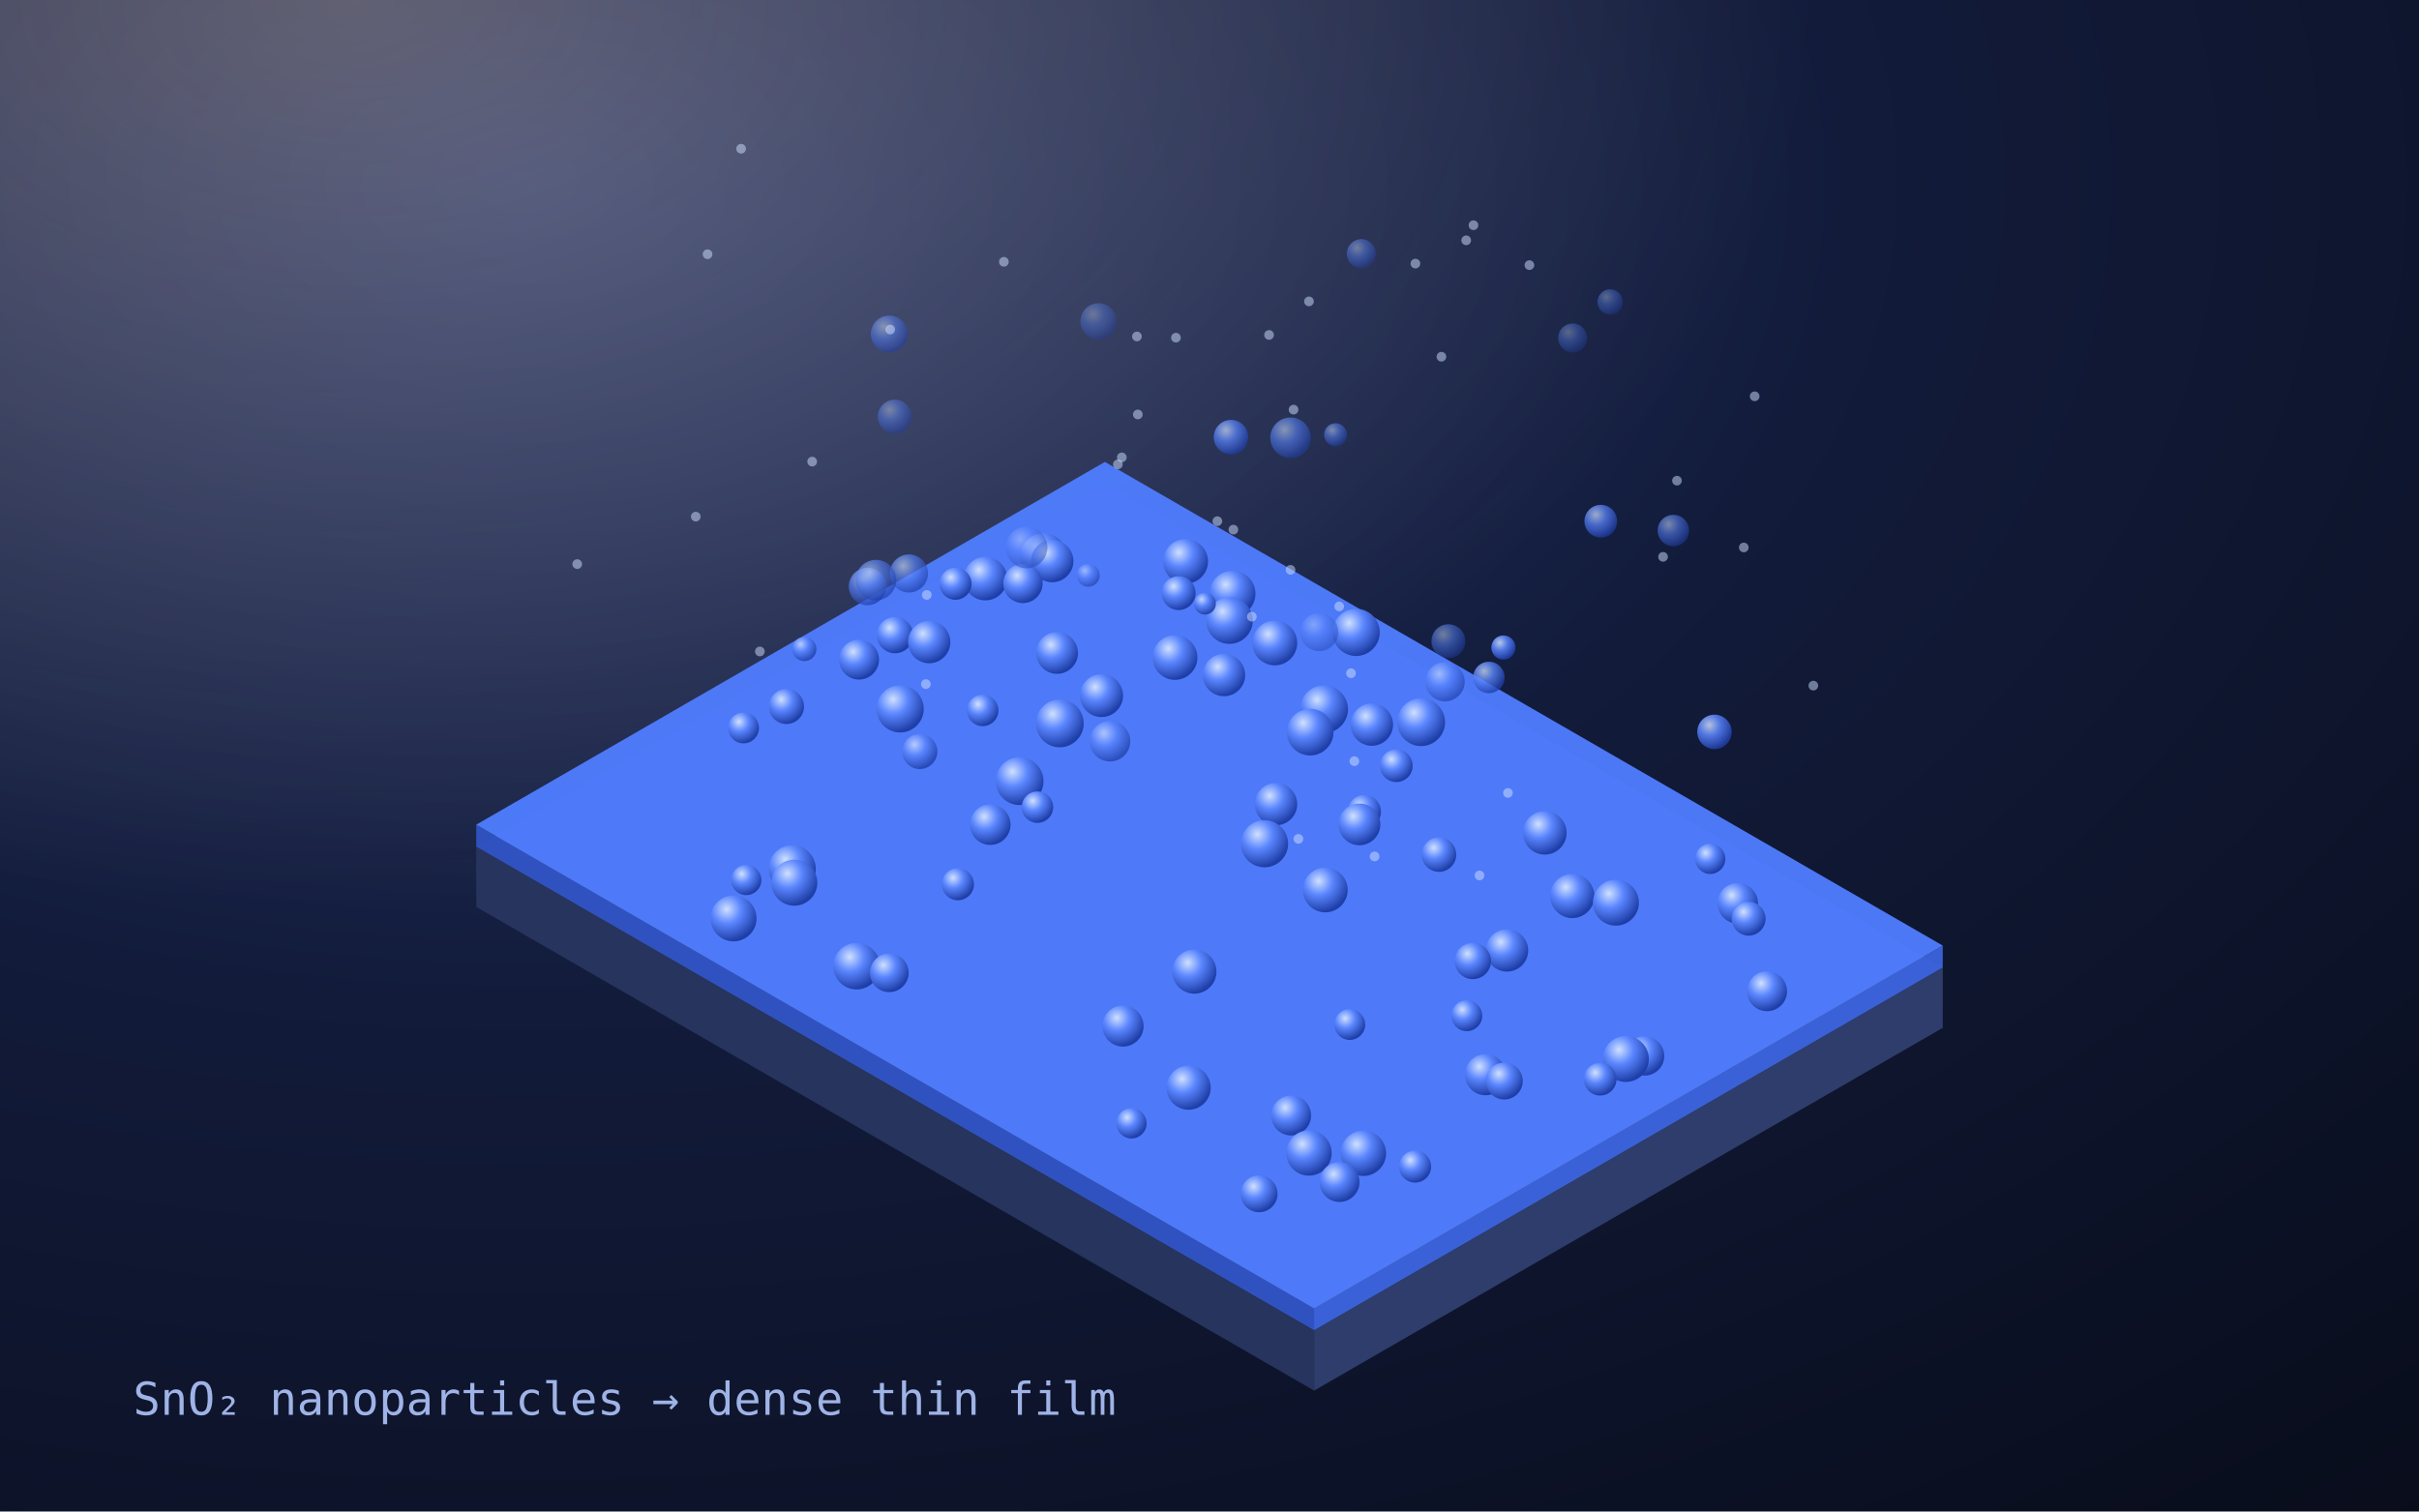
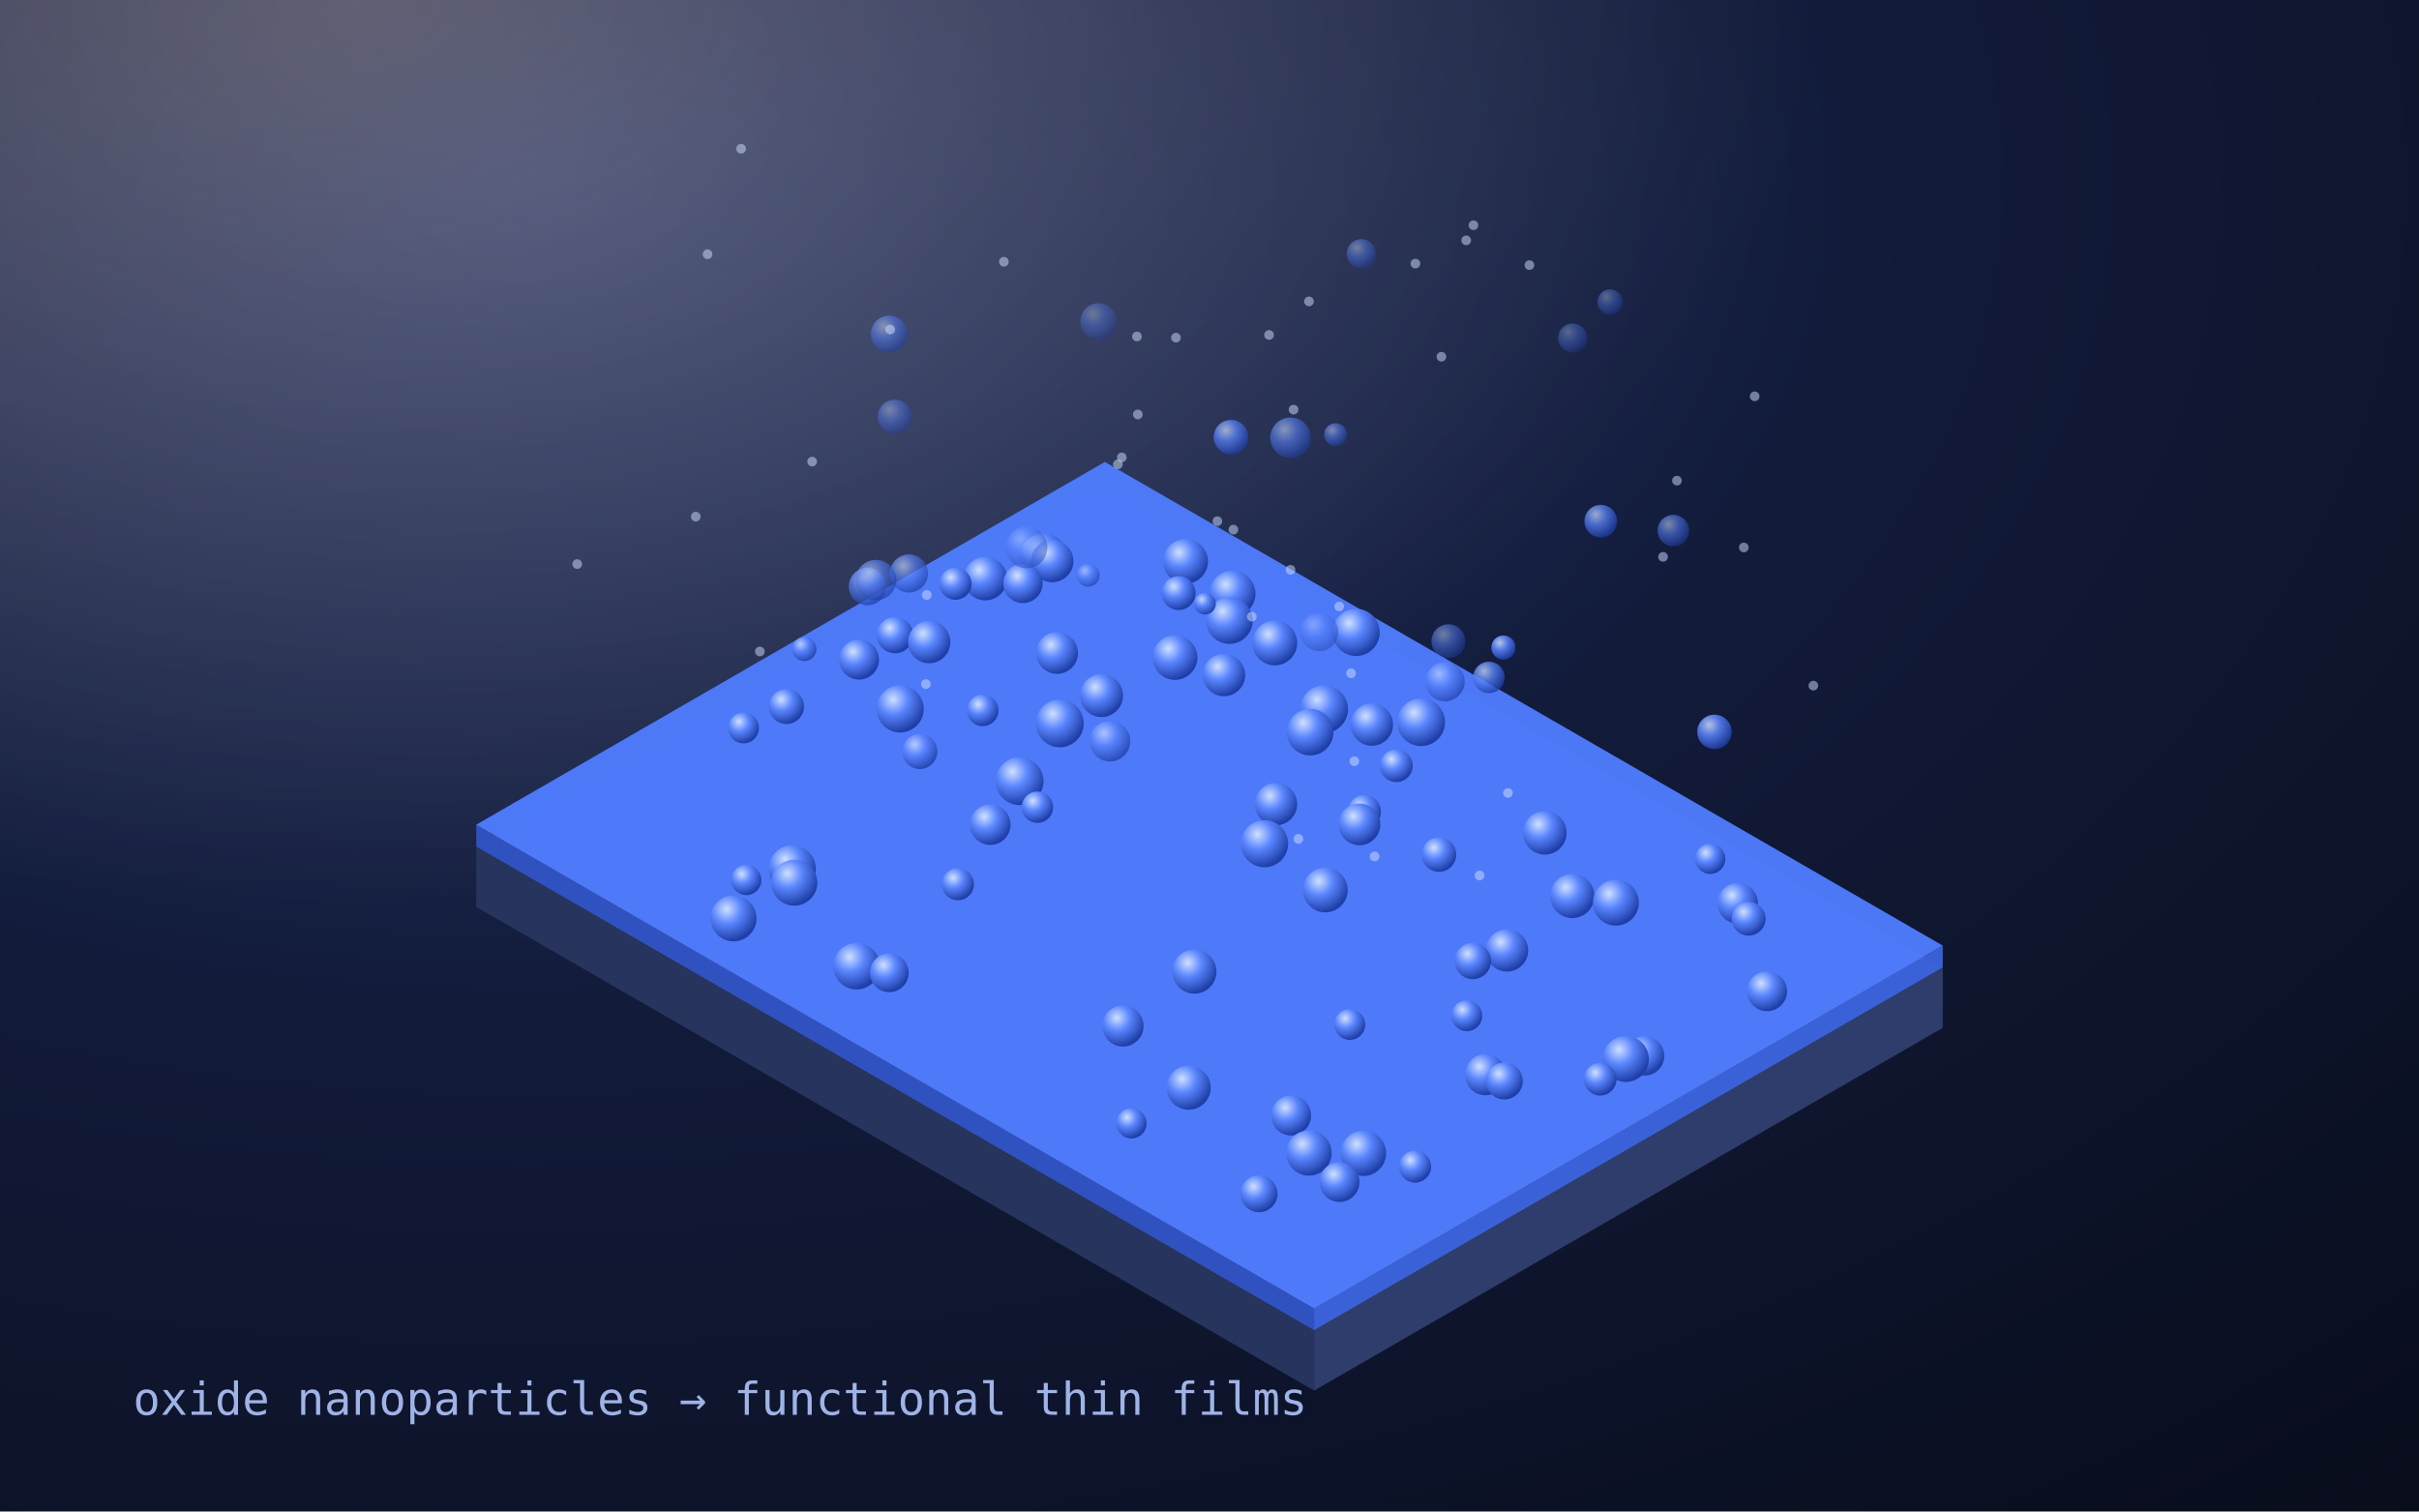
<svg xmlns="http://www.w3.org/2000/svg" viewBox="0 0 800 500" role="img" aria-label="산화물 반도체 나노입자가 기판 위에 박막으로 성장하는 모습">
  <defs>
    <radialGradient id="bg" cx="22%" cy="12%" r="120%">
      <stop offset="0" stop-color="#2a3f7a" />
      <stop offset=".45" stop-color="#121b3a" />
      <stop offset="1" stop-color="#080c1a" />
    </radialGradient>
    <radialGradient id="sun" cx="15%" cy="0%" r="60%">
      <stop offset="0" stop-color="#ffce8c" stop-opacity=".28" />
      <stop offset="1" stop-color="#ffce8c" stop-opacity="0" />
    </radialGradient>
    <radialGradient id="np" cx="35%" cy="30%" r="70%">
      <stop offset="0" stop-color="#cfe0ff" />
      <stop offset=".45" stop-color="#5b86ff" />
      <stop offset="1" stop-color="#1f3fa8" />
    </radialGradient>
    <radialGradient id="cb" cx="35%" cy="30%" r="70%">
      <stop offset="0" stop-color="#8a8f9c" />
      <stop offset=".5" stop-color="#3a3e48" />
      <stop offset="1" stop-color="#15171c" />
    </radialGradient>
    <radialGradient id="glow" cx="50%" cy="50%" r="50%">
      <stop offset="0" stop-color="#7fa2ff" stop-opacity=".55" />
      <stop offset="1" stop-color="#7fa2ff" stop-opacity="0" />
    </radialGradient>
    <linearGradient id="ray" x1="0" y1="0" x2="1" y2="1">
      <stop offset="0" stop-color="#ffd59a" stop-opacity="0" />
      <stop offset=".5" stop-color="#ffd59a" stop-opacity=".9" />
      <stop offset="1" stop-color="#ffd59a" stop-opacity="0" />
    </linearGradient>
  </defs>
  <rect width="800" height="500" fill="url(#bg)" />
  <rect width="800" height="500" fill="url(#sun)" />
  <polygon points="157.5,300.0 434.6,460.0 434.6,440.0 157.5,280.0" fill="#26345e" opacity="1" />
  <polygon points="642.5,340.0 434.6,460.0 434.6,440.0 642.5,320.0" fill="#2e3d6b" opacity="1" />
  <polygon points="365.4,160.0 642.5,320.0 434.6,440.0 157.5,280.0" fill="#3a4a78" opacity="1" />
  <polygon points="157.5,280.0 434.6,440.0 434.6,432.8 157.5,272.8" fill="#2f53c4" opacity="0.95" />
  <polygon points="642.5,320.0 434.6,440.0 434.6,432.8 642.5,312.8" fill="#3a63db" opacity="0.95" />
  <polygon points="365.4,152.8 642.5,312.8 434.6,432.8 157.5,272.8" fill="#4f7dff" opacity="0.95" />
  <circle cx="345.1" cy="184.1" r="7.7" fill="url(#np)" opacity="1" />
  <circle cx="348.0" cy="185.6" r="7.0" fill="url(#np)" opacity="1" />
  <circle cx="392.1" cy="185.7" r="7.4" fill="url(#np)" opacity="1" />
  <circle cx="325.9" cy="191.4" r="7.2" fill="url(#np)" opacity="1" />
  <circle cx="338.3" cy="193.0" r="6.5" fill="url(#np)" opacity="1" />
  <circle cx="316.0" cy="193.1" r="5.3" fill="url(#np)" opacity="1" />
  <circle cx="389.8" cy="196.2" r="5.6" fill="url(#np)" opacity="1" />
  <circle cx="407.6" cy="196.4" r="7.6" fill="url(#np)" opacity="1" />
  <circle cx="406.6" cy="205.3" r="7.7" fill="url(#np)" opacity="1" />
  <circle cx="448.5" cy="209.2" r="7.8" fill="url(#np)" opacity="1" />
  <circle cx="296.0" cy="210.1" r="6.0" fill="url(#np)" opacity="1" />
  <circle cx="307.3" cy="212.4" r="7.0" fill="url(#np)" opacity="1" />
  <circle cx="421.6" cy="212.7" r="7.4" fill="url(#np)" opacity="1" />
  <circle cx="349.6" cy="216.0" r="6.9" fill="url(#np)" opacity="1" />
  <circle cx="388.6" cy="217.5" r="7.4" fill="url(#np)" opacity="1" />
  <circle cx="284.1" cy="218.2" r="6.6" fill="url(#np)" opacity="1" />
  <circle cx="404.8" cy="223.3" r="7.0" fill="url(#np)" opacity="1" />
  <circle cx="364.3" cy="230.1" r="7.1" fill="url(#np)" opacity="1" />
  <circle cx="260.1" cy="233.7" r="5.8" fill="url(#np)" opacity="1" />
  <circle cx="297.7" cy="234.5" r="7.8" fill="url(#np)" opacity="1" />
  <circle cx="437.9" cy="234.6" r="7.9" fill="url(#np)" opacity="1" />
  <circle cx="325.0" cy="235.0" r="5.2" fill="url(#np)" opacity="1" />
  <circle cx="470.0" cy="238.9" r="7.9" fill="url(#np)" opacity="1" />
  <circle cx="350.5" cy="239.3" r="7.9" fill="url(#np)" opacity="1" />
  <circle cx="453.7" cy="239.7" r="7.0" fill="url(#np)" opacity="1" />
  <circle cx="245.9" cy="240.8" r="5.1" fill="url(#np)" opacity="1" />
  <circle cx="433.3" cy="242.2" r="7.7" fill="url(#np)" opacity="1" />
  <circle cx="461.8" cy="253.3" r="5.4" fill="url(#np)" opacity="1" />
  <circle cx="337.2" cy="258.4" r="7.9" fill="url(#np)" opacity="1" />
  <circle cx="422.0" cy="266.0" r="7.0" fill="url(#np)" opacity="1" />
  <circle cx="343.1" cy="267.0" r="5.2" fill="url(#np)" opacity="1" />
  <circle cx="451.2" cy="268.5" r="5.5" fill="url(#np)" opacity="1" />
  <circle cx="449.6" cy="272.7" r="6.9" fill="url(#np)" opacity="1" />
  <circle cx="327.5" cy="272.8" r="6.7" fill="url(#np)" opacity="1" />
  <circle cx="510.9" cy="275.5" r="7.2" fill="url(#np)" opacity="1" />
  <circle cx="418.2" cy="279.1" r="7.8" fill="url(#np)" opacity="1" />
  <circle cx="475.9" cy="282.7" r="5.7" fill="url(#np)" opacity="1" />
  <circle cx="565.6" cy="284.1" r="5.0" fill="url(#np)" opacity="1" />
  <circle cx="262.0" cy="287.4" r="7.8" fill="url(#np)" opacity="1" />
  <circle cx="246.8" cy="291.1" r="5.0" fill="url(#np)" opacity="1" />
  <circle cx="262.7" cy="292.0" r="7.6" fill="url(#np)" opacity="1" />
  <circle cx="316.8" cy="292.5" r="5.3" fill="url(#np)" opacity="1" />
  <circle cx="438.3" cy="294.4" r="7.4" fill="url(#np)" opacity="1" />
  <circle cx="520.0" cy="296.4" r="7.3" fill="url(#np)" opacity="1" />
  <circle cx="534.4" cy="298.6" r="7.6" fill="url(#np)" opacity="1" />
  <circle cx="574.7" cy="298.8" r="6.7" fill="url(#np)" opacity="1" />
  <circle cx="242.6" cy="303.8" r="7.6" fill="url(#np)" opacity="1" />
  <circle cx="578.3" cy="303.9" r="5.6" fill="url(#np)" opacity="1" />
  <circle cx="498.4" cy="314.4" r="7.0" fill="url(#np)" opacity="1" />
  <circle cx="487.1" cy="317.9" r="6.0" fill="url(#np)" opacity="1" />
  <circle cx="283.3" cy="319.6" r="7.7" fill="url(#np)" opacity="1" />
  <circle cx="395.0" cy="321.4" r="7.3" fill="url(#np)" opacity="1" />
  <circle cx="294.1" cy="321.8" r="6.4" fill="url(#np)" opacity="1" />
  <circle cx="584.4" cy="327.9" r="6.6" fill="url(#np)" opacity="1" />
  <circle cx="485.1" cy="336.0" r="5.1" fill="url(#np)" opacity="1" />
  <circle cx="446.4" cy="338.9" r="5.1" fill="url(#np)" opacity="1" />
  <circle cx="371.4" cy="339.4" r="6.8" fill="url(#np)" opacity="1" />
  <circle cx="543.9" cy="349.3" r="6.5" fill="url(#np)" opacity="1" />
  <circle cx="537.7" cy="350.3" r="7.6" fill="url(#np)" opacity="1" />
  <circle cx="491.3" cy="355.5" r="6.8" fill="url(#np)" opacity="1" />
  <circle cx="529.2" cy="357.0" r="5.4" fill="url(#np)" opacity="1" />
  <circle cx="497.5" cy="357.6" r="6.1" fill="url(#np)" opacity="1" />
  <circle cx="393.1" cy="359.8" r="7.3" fill="url(#np)" opacity="1" />
  <circle cx="427.0" cy="369.0" r="6.6" fill="url(#np)" opacity="1" />
  <circle cx="374.2" cy="371.6" r="5.0" fill="url(#np)" opacity="1" />
  <circle cx="432.9" cy="381.4" r="7.5" fill="url(#np)" opacity="1" />
  <circle cx="450.9" cy="381.5" r="7.5" fill="url(#np)" opacity="1" />
  <circle cx="468.0" cy="385.9" r="5.3" fill="url(#np)" opacity="1" />
  <circle cx="443.0" cy="391.0" r="6.6" fill="url(#np)" opacity="1" />
  <circle cx="416.4" cy="394.9" r="6.1" fill="url(#np)" opacity="1" />
  <circle cx="492.4" cy="224.1" r="5.2" fill="url(#np)" opacity="0.77" />
  <circle cx="567.0" cy="242.1" r="5.7" fill="url(#np)" opacity="0.84" />
  <circle cx="477.9" cy="225.5" r="6.5" fill="url(#np)" opacity="0.64" />
  <circle cx="532.5" cy="99.9" r="4.2" fill="url(#np)" opacity="0.36" />
  <circle cx="300.6" cy="189.7" r="6.3" fill="url(#np)" opacity="0.65" />
  <circle cx="266.0" cy="214.7" r="4.0" fill="url(#np)" opacity="0.8" />
  <circle cx="426.8" cy="144.8" r="6.7" fill="url(#np)" opacity="0.57" />
  <circle cx="529.4" cy="172.4" r="5.4" fill="url(#np)" opacity="0.72" />
  <circle cx="359.9" cy="190.3" r="3.8" fill="url(#np)" opacity="0.61" />
  <circle cx="286.9" cy="194.0" r="6.2" fill="url(#np)" opacity="0.69" />
  <circle cx="479.0" cy="212.1" r="5.6" fill="url(#np)" opacity="0.49" />
  <circle cx="289.7" cy="191.9" r="6.7" fill="url(#np)" opacity="0.62" />
  <circle cx="295.9" cy="137.8" r="5.6" fill="url(#np)" opacity="0.42" />
  <circle cx="450.2" cy="83.9" r="4.8" fill="url(#np)" opacity="0.43" />
  <circle cx="497.2" cy="214.2" r="4.0" fill="url(#np)" opacity="0.86" />
  <circle cx="520.1" cy="111.8" r="4.8" fill="url(#np)" opacity="0.35" />
  <circle cx="441.7" cy="143.8" r="3.8" fill="url(#np)" opacity="0.52" />
  <circle cx="304.2" cy="248.6" r="5.8" fill="url(#np)" opacity="0.8" />
  <circle cx="398.5" cy="199.7" r="3.6" fill="url(#np)" opacity="0.9" />
  <circle cx="436.3" cy="209.1" r="6.3" fill="url(#np)" opacity="0.41" />
  <circle cx="553.4" cy="175.5" r="5.2" fill="url(#np)" opacity="0.55" />
  <circle cx="339.5" cy="181.1" r="6.9" fill="url(#np)" opacity="0.44" />
  <circle cx="294.1" cy="110.5" r="6.1" fill="url(#np)" opacity="0.49" />
  <circle cx="367.1" cy="245.2" r="6.7" fill="url(#np)" opacity="0.72" />
  <circle cx="363.3" cy="106.3" r="6.0" fill="url(#np)" opacity="0.35" />
  <circle cx="407.1" cy="144.6" r="5.7" fill="url(#np)" opacity="0.71" />
  <circle cx="454.6" cy="283.3" r="1.6" fill="#cfe0ff" opacity=".5" />
  <circle cx="306.5" cy="196.8" r="1.6" fill="#cfe0ff" opacity=".5" />
  <circle cx="476.7" cy="118.0" r="1.6" fill="#cfe0ff" opacity=".5" />
  <circle cx="371.0" cy="151.3" r="1.6" fill="#cfe0ff" opacity=".5" />
  <circle cx="268.6" cy="152.7" r="1.6" fill="#cfe0ff" opacity=".5" />
  <circle cx="394.5" cy="-42.7" r="1.6" fill="#cfe0ff" opacity=".5" />
  <circle cx="447.9" cy="251.8" r="1.6" fill="#cfe0ff" opacity=".5" />
  <circle cx="432.9" cy="99.7" r="1.6" fill="#cfe0ff" opacity=".5" />
  <circle cx="234.0" cy="84.1" r="1.6" fill="#cfe0ff" opacity=".5" />
  <circle cx="550.0" cy="184.2" r="1.6" fill="#cfe0ff" opacity=".5" />
  <circle cx="251.3" cy="215.5" r="1.6" fill="#cfe0ff" opacity=".5" />
  <circle cx="442.9" cy="200.6" r="1.6" fill="#cfe0ff" opacity=".5" />
  <circle cx="576.7" cy="181.1" r="1.6" fill="#cfe0ff" opacity=".5" />
  <circle cx="388.9" cy="111.7" r="1.6" fill="#cfe0ff" opacity=".5" />
  <circle cx="427.8" cy="135.5" r="1.6" fill="#cfe0ff" opacity=".5" />
  <circle cx="580.3" cy="131.1" r="1.6" fill="#cfe0ff" opacity=".5" />
  <circle cx="407.9" cy="175.2" r="1.6" fill="#cfe0ff" opacity=".5" />
  <circle cx="446.8" cy="222.7" r="1.6" fill="#cfe0ff" opacity=".5" />
  <circle cx="376.3" cy="137.1" r="1.6" fill="#cfe0ff" opacity=".5" />
  <circle cx="414.0" cy="204.0" r="1.6" fill="#cfe0ff" opacity=".5" />
  <circle cx="498.7" cy="262.3" r="1.6" fill="#cfe0ff" opacity=".5" />
  <circle cx="230.1" cy="170.9" r="1.6" fill="#cfe0ff" opacity=".5" />
  <circle cx="332.0" cy="86.6" r="1.6" fill="#cfe0ff" opacity=".5" />
  <circle cx="376.0" cy="111.3" r="1.6" fill="#cfe0ff" opacity=".5" />
  <circle cx="190.9" cy="186.6" r="1.6" fill="#cfe0ff" opacity=".5" />
  <circle cx="599.7" cy="226.8" r="1.6" fill="#cfe0ff" opacity=".5" />
  <circle cx="429.4" cy="277.5" r="1.6" fill="#cfe0ff" opacity=".5" />
  <circle cx="419.7" cy="110.8" r="1.6" fill="#cfe0ff" opacity=".5" />
  <circle cx="245.1" cy="49.2" r="1.6" fill="#cfe0ff" opacity=".5" />
  <circle cx="369.7" cy="153.6" r="1.6" fill="#cfe0ff" opacity=".5" />
  <circle cx="294.4" cy="109.0" r="1.6" fill="#cfe0ff" opacity=".5" />
  <circle cx="505.8" cy="87.7" r="1.6" fill="#cfe0ff" opacity=".5" />
  <circle cx="554.6" cy="159.0" r="1.6" fill="#cfe0ff" opacity=".5" />
  <circle cx="489.3" cy="289.6" r="1.6" fill="#cfe0ff" opacity=".5" />
  <circle cx="487.3" cy="74.5" r="1.6" fill="#cfe0ff" opacity=".5" />
  <circle cx="484.9" cy="79.5" r="1.6" fill="#cfe0ff" opacity=".5" />
  <circle cx="468.1" cy="87.2" r="1.6" fill="#cfe0ff" opacity=".5" />
  <circle cx="426.8" cy="188.5" r="1.6" fill="#cfe0ff" opacity=".5" />
  <circle cx="402.6" cy="172.4" r="1.6" fill="#cfe0ff" opacity=".5" />
  <circle cx="306.2" cy="226.3" r="1.6" fill="#cfe0ff" opacity=".5" />
-   <text x="44" y="468" font-family="IBM Plex Mono,monospace" font-size="15" fill="#9fb3e6">SnO₂ nanoparticles → dense thin film</text>
+   <text x="44" y="468" font-family="IBM Plex Mono,monospace" font-size="15" fill="#9fb3e6">oxide nanoparticles → functional thin films</text>
</svg>
